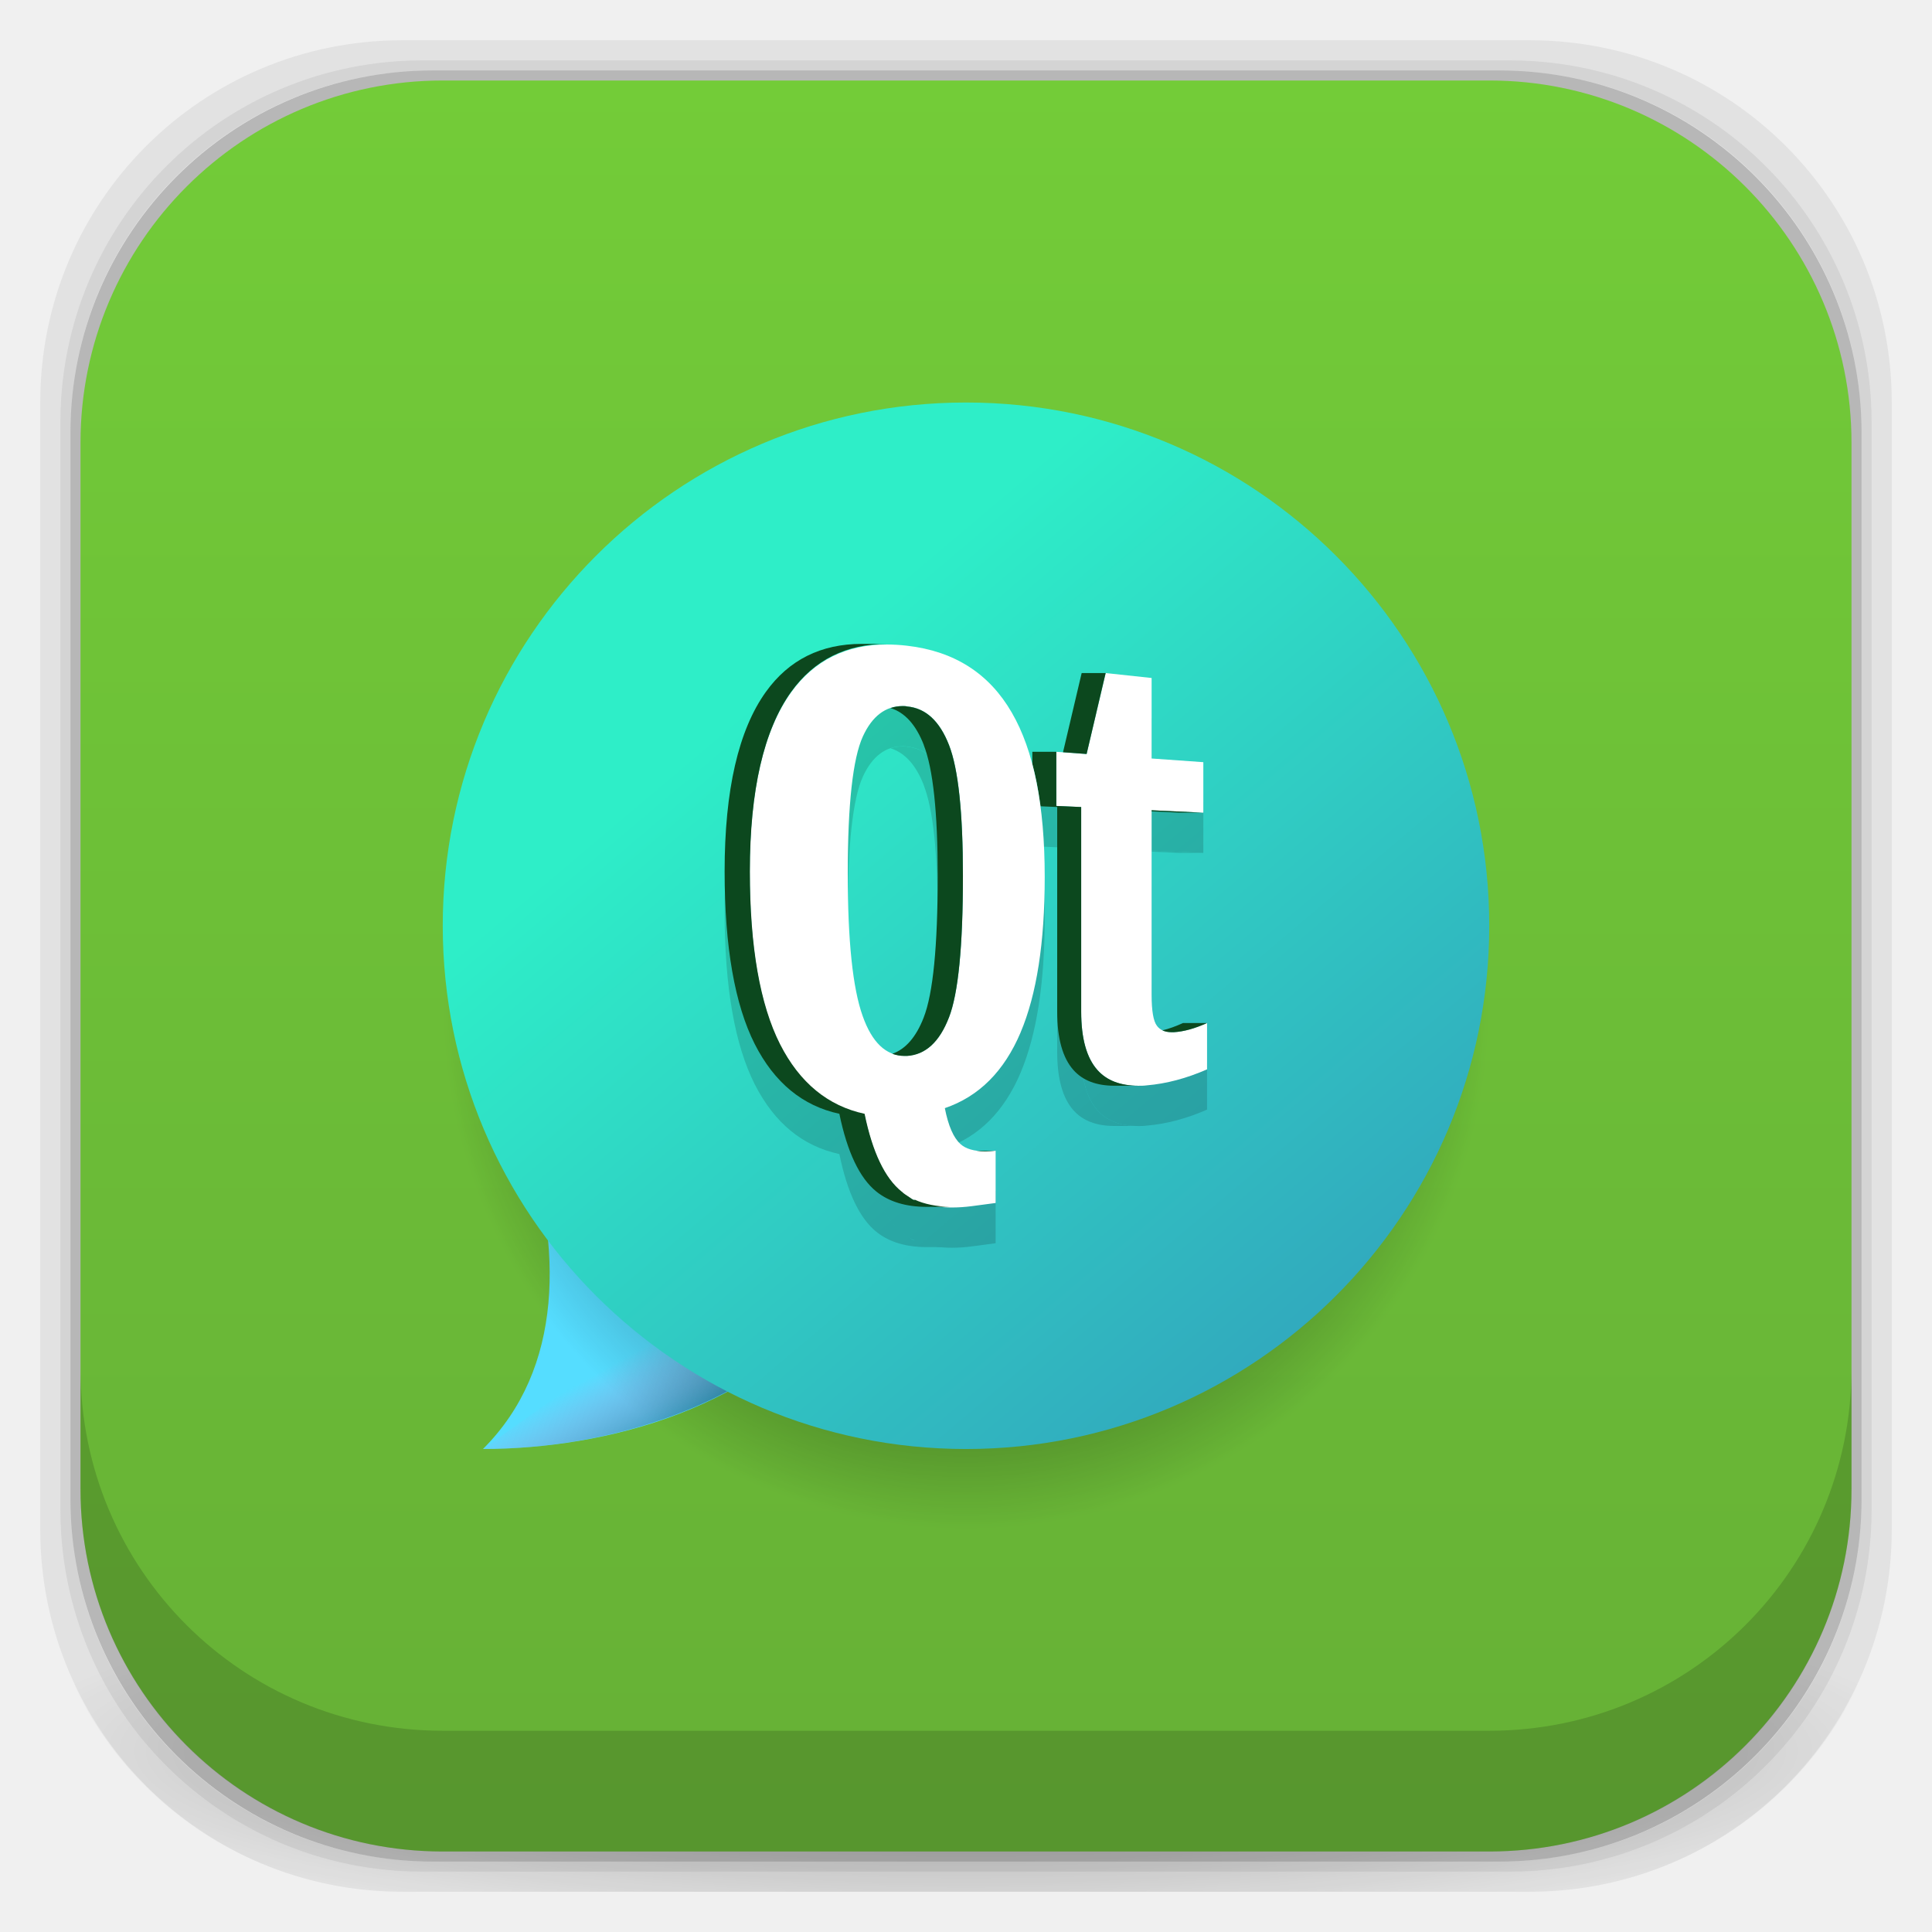
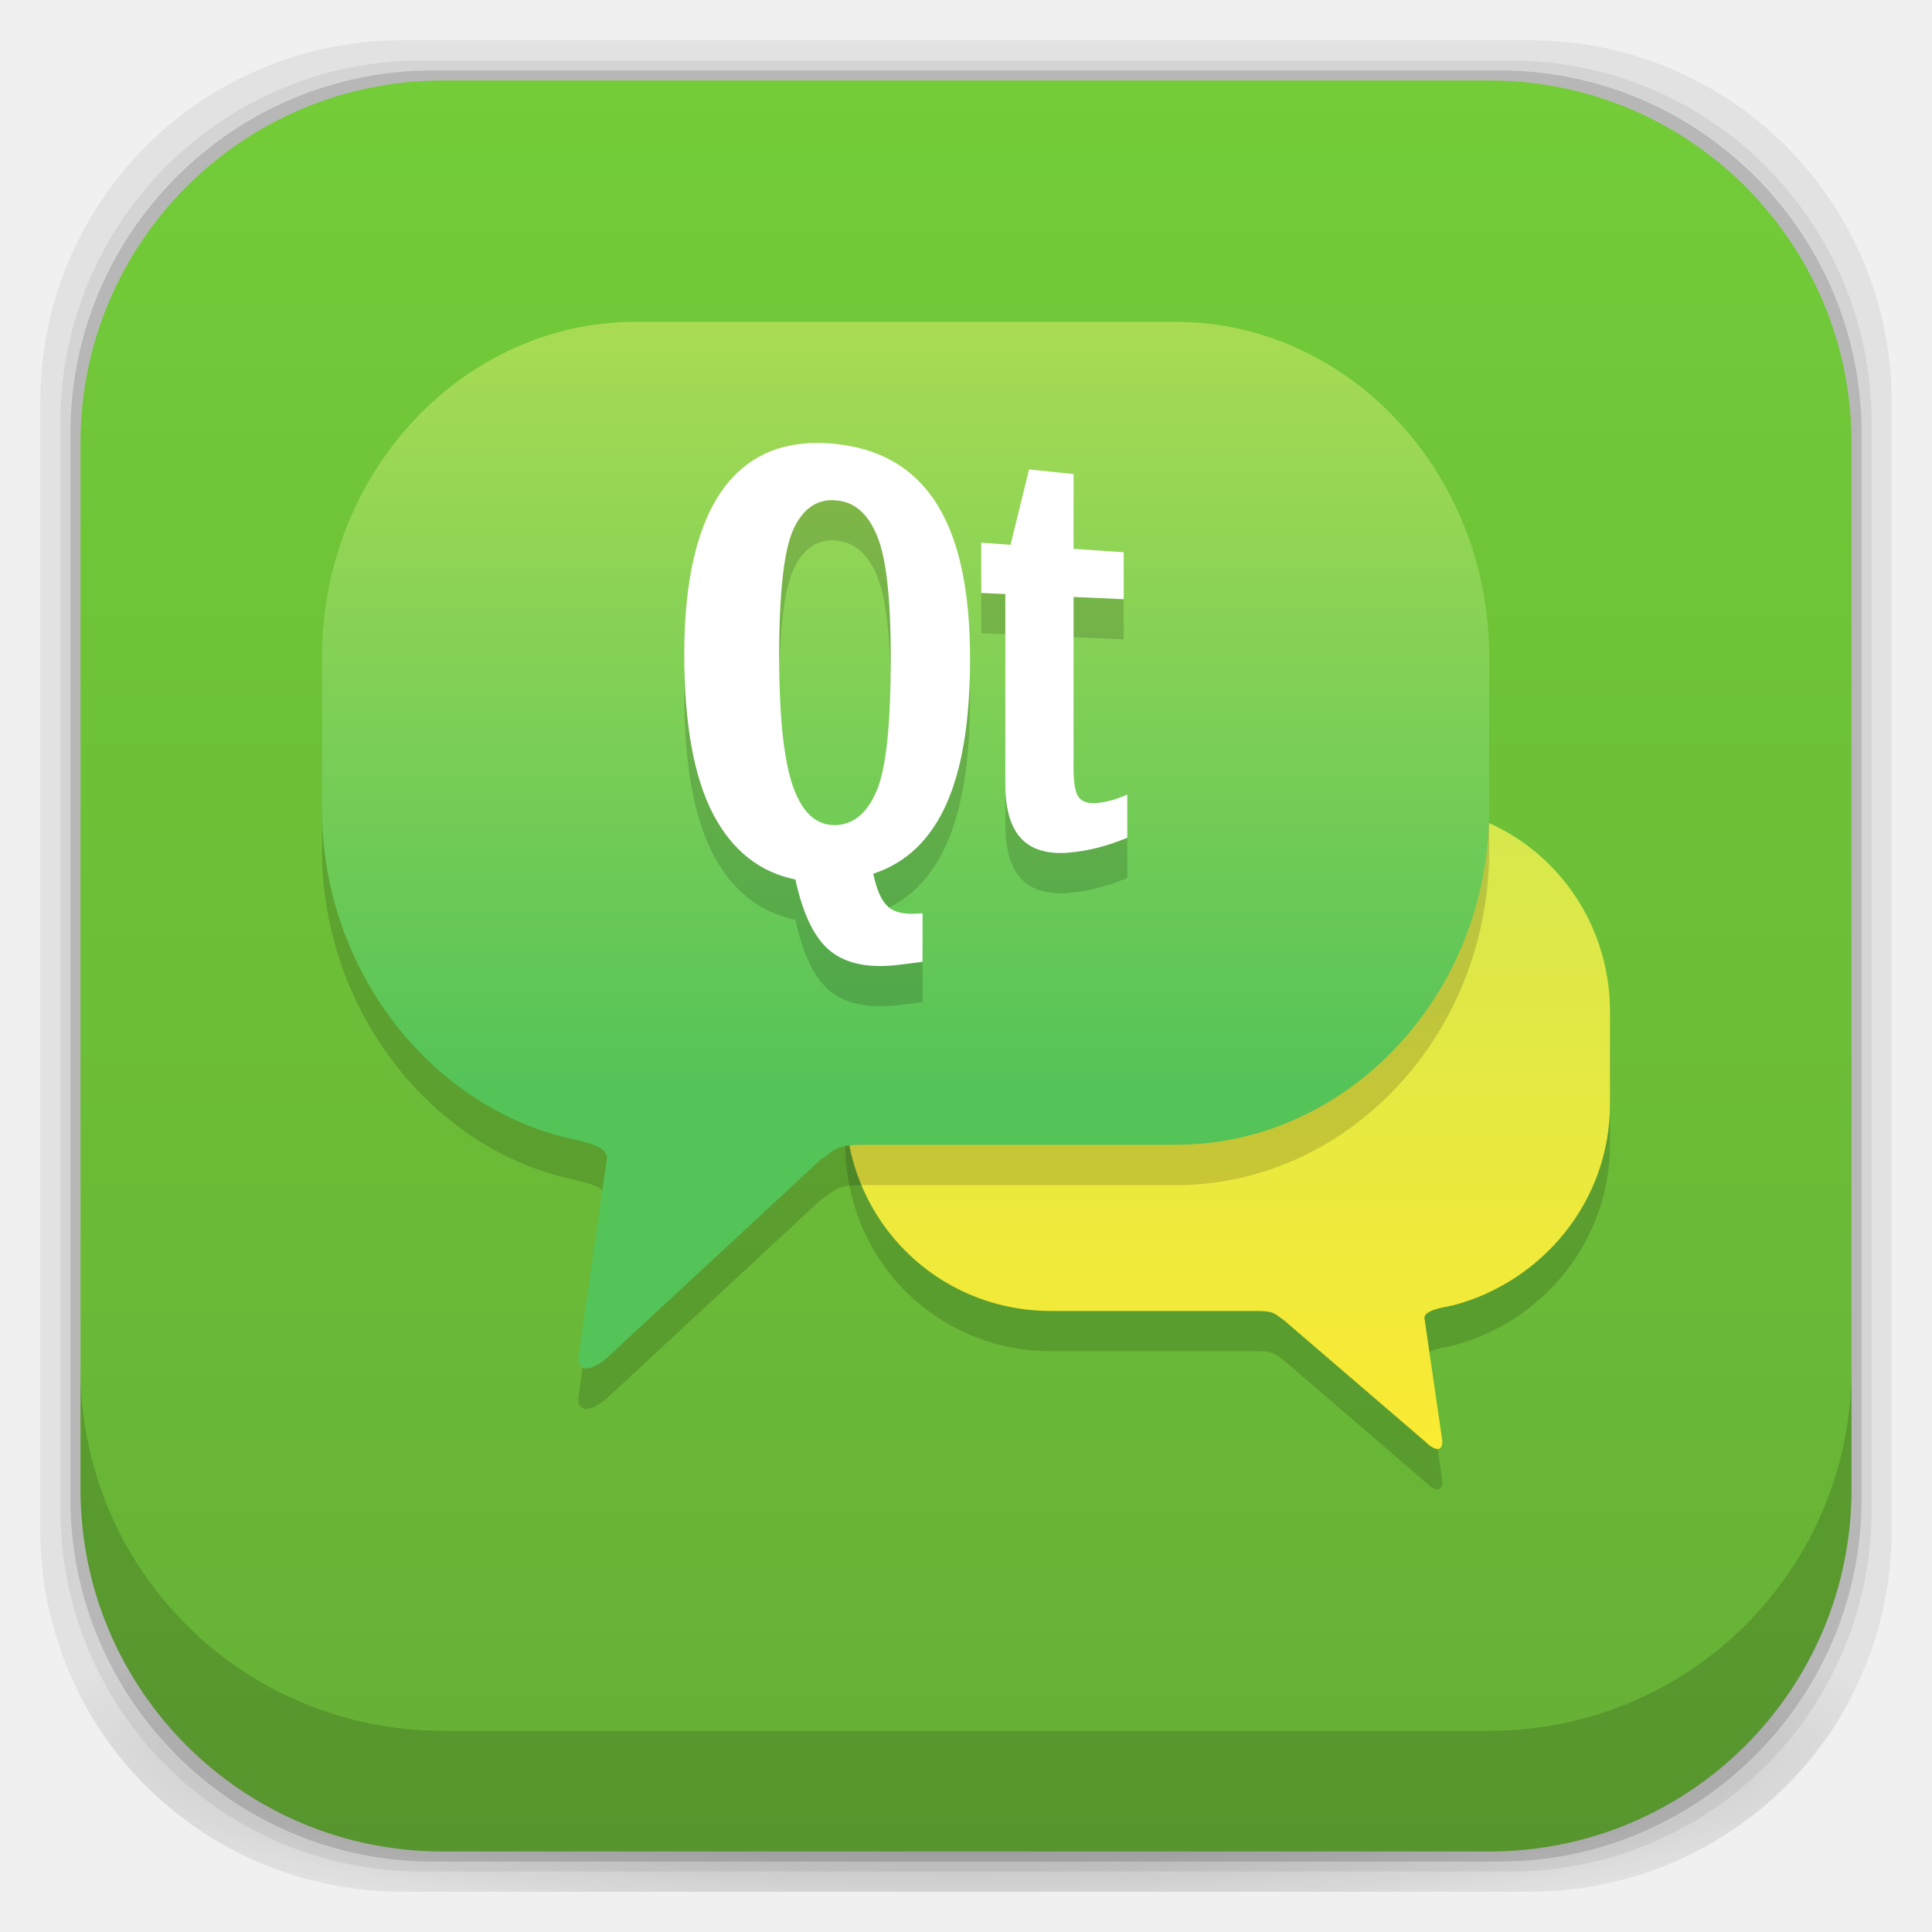
<svg xmlns="http://www.w3.org/2000/svg" xmlns:xlink="http://www.w3.org/1999/xlink" width="48" height="48" id="svg4230" version="1.1">
  <defs id="defs4232">
+     <linearGradient id="linearGradient4077">
+       <stop style="stop-color:#ffeb2f;stop-opacity:1;" offset="0" id="stop4079" />
+       <stop style="stop-color:#d1e751;stop-opacity:1;" offset="1" id="stop4082" />
+     </linearGradient>
+     <linearGradient id="linearGradient4069">
+       <stop style="stop-color:#54c358;stop-opacity:1;" offset="0" id="stop4071" />
+       <stop style="stop-color:#d1e751;stop-opacity:1;" offset="1" id="stop4073" />
+     </linearGradient>
+     <linearGradient id="linearGradient4009">
+       <stop style="stop-color:#82ff16;stop-opacity:1;" offset="0" id="stop4011" />
+       <stop style="stop-color:#f3f3f3;stop-opacity:0.953;" offset="1" id="stop4013" />
+     </linearGradient>
    <linearGradient id="linearGradient3983">
      <stop style="stop-color:#3299bb;stop-opacity:1;" offset="0" id="stop3985" />
      <stop style="stop-color:#bf9ee2;stop-opacity:0;" offset="1" id="stop3987" />
-     </linearGradient>
-     <linearGradient id="linearGradient3962">
-       <stop style="stop-color:#000000;stop-opacity:1;" offset="0" id="stop3964" />
-       <stop style="stop-color:#000000;stop-opacity:0;" offset="1" id="stop3966" />
    </linearGradient>
    <linearGradient id="linearGradient3954">
      <stop id="stop3956" offset="0" style="stop-color:#8f54ea;stop-opacity:1;" />
      <stop id="stop3958" offset="1" style="stop-color:#a64ce2;stop-opacity:1;" />
    </linearGradient>
    <linearGradient id="linearGradient3946">
      <stop style="stop-color:#2eeec8;stop-opacity:1;" offset="0" id="stop3948" />
      <stop style="stop-color:#3299bb;stop-opacity:1;" offset="1" id="stop3950" />
    </linearGradient>
    <linearGradient id="linearGradient4115">
      <stop style="stop-color:#ffffff;stop-opacity:1;" offset="0" id="stop4117" />
      <stop style="stop-color:#ffffff;stop-opacity:0;" offset="1" id="stop4119" />
    </linearGradient>
    <linearGradient id="linearGradient4079">
      <stop id="stop4081" offset="0" style="stop-color:#f2e073;stop-opacity:1;" />
      <stop id="stop4083" offset="1" style="stop-color:#f2e073;stop-opacity:0;" />
    </linearGradient>
    <linearGradient id="linearGradient4031">
      <stop style="stop-color:#ffffff;stop-opacity:1;" offset="0" id="stop4033" />
      <stop style="stop-color:#ffffff;stop-opacity:0;" offset="1" id="stop4035" />
    </linearGradient>
    <linearGradient id="linearGradient4015">
      <stop style="stop-color:#f2e073;stop-opacity:1;" offset="0" id="stop4017" />
      <stop style="stop-color:#f2ec73;stop-opacity:1;" offset="1" id="stop4019" />
    </linearGradient>
    <linearGradient id="linearGradient3955">
      <stop id="stop3957" offset="0" style="stop-color:#d9e1ea;stop-opacity:1;" />
      <stop id="stop3959" offset="1" style="stop-color:#effcfc;stop-opacity:1;" />
    </linearGradient>
    <linearGradient id="linearGradient3938">
      <stop id="stop3940" offset="0" style="stop-color:#effcfc;stop-opacity:1;" />
      <stop id="stop3942" offset="1" style="stop-color:#d9e1ea;stop-opacity:1;" />
    </linearGradient>
    <linearGradient id="linearGradient4524">
      <stop style="stop-color:#ed00e0;stop-opacity:1;" offset="0" id="stop4526" />
      <stop style="stop-color:#301afa;stop-opacity:1;" offset="1" id="stop4528" />
    </linearGradient>
    <linearGradient id="linearGradient4512">
      <stop style="stop-color:#d9d2d1;stop-opacity:1;" offset="0" id="stop4514" />
      <stop style="stop-color:#fefcfc;stop-opacity:1;" offset="1" id="stop4516" />
    </linearGradient>
    <linearGradient id="linearGradient4243">
      <stop style="stop-color:#000000;stop-opacity:1;" offset="0" id="stop4245" />
      <stop style="stop-color:#000000;stop-opacity:0;" offset="1" id="stop4247" />
    </linearGradient>
    <linearGradient id="linearGradient4216">
      <stop style="stop-color:#a0c4e6;stop-opacity:1;" offset="0" id="stop4218" />
      <stop style="stop-color:#d0e2f1;stop-opacity:1;" offset="1" id="stop4220" />
    </linearGradient>
    <linearGradient id="linearGradient4208">
      <stop style="stop-color:#70a3d6;stop-opacity:1;" offset="0" id="stop4210" />
      <stop style="stop-color:#88b6e1;stop-opacity:1;" offset="1" id="stop4212" />
    </linearGradient>
    <linearGradient id="linearGradient4200">
      <stop style="stop-color:#427dbe;stop-opacity:1;" offset="0" id="stop4202" />
      <stop style="stop-color:#739bd1;stop-opacity:1;" offset="1" id="stop4204" />
    </linearGradient>
    <linearGradient id="linearGradient4192">
      <stop style="stop-color:#4970a4;stop-opacity:1;" offset="0" id="stop4194" />
      <stop style="stop-color:#6090c0;stop-opacity:1;" offset="1" id="stop4196" />
    </linearGradient>
    <radialGradient xlink:href="#linearGradient3688-166-749-5-9-1" id="radialGradient4351" gradientUnits="userSpaceOnUse" gradientTransform="matrix(2.320171,0,0,0.4,28.61784,28.6)" cx="4.993" cy="43.5" fx="4.993" fy="43.5" r="2.5" />
    <linearGradient id="linearGradient3688-166-749-5-9-1">
      <stop id="stop2883-0-2-9" style="stop-color:#181818;stop-opacity:1" offset="0" />
      <stop id="stop2885-5-3-8" style="stop-color:#181818;stop-opacity:0" offset="1" />
    </linearGradient>
    <linearGradient id="linearGradient3688-464-309-8-9-4">
      <stop id="stop2889-9-9-1" style="stop-color:#181818;stop-opacity:1" offset="0" />
      <stop id="stop2891-4-2-9" style="stop-color:#181818;stop-opacity:0" offset="1" />
    </linearGradient>
    <linearGradient id="linearGradient3702-501-757-0-4-0">
      <stop id="stop2895-0-2-1" style="stop-color:#181818;stop-opacity:0" offset="0" />
      <stop id="stop2897-2-8-2" style="stop-color:#181818;stop-opacity:1" offset="0.5" />
      <stop id="stop2899-6-1-6" style="stop-color:#181818;stop-opacity:0" offset="1" />
    </linearGradient>
    <linearGradient id="linearGradient3811-3">
      <stop style="stop-color:#000000;stop-opacity:1;" offset="0" id="stop3813-0" />
      <stop style="stop-color:#000000;stop-opacity:0;" offset="1" id="stop3815-0" />
    </linearGradient>
    <clipPath id="clipPath-887332295">
      <g id="g3945" transform="translate(0,-1004.362)">
        <rect id="rect3947" fill="#1890d0" width="46" height="46" x="1" y="1005.36" rx="4" />
      </g>
    </clipPath>
    <clipPath id="clipPath-867792831">
      <g id="g3940" transform="translate(0,-1004.362)">
        <rect id="rect3942" fill="#1890d0" width="46" height="46" x="1" y="1005.36" rx="4" />
      </g>
    </clipPath>
    <linearGradient gradientTransform="translate(-47.99779,0.00221467)" gradientUnits="userSpaceOnUse" x2="47" x1="1" id="linearGradient3764">
      <stop id="stop3935" stop-opacity="1" stop-color="#e4e4e4" />
      <stop id="stop3937" stop-opacity="1" stop-color="#eee" offset="1" />
    </linearGradient>
    <radialGradient xlink:href="#linearGradient4243" id="radialGradient4274" gradientUnits="userSpaceOnUse" gradientTransform="matrix(1.043478,0,0,0.1956518,-1.04348,35.18481)" cx="24" cy="42.5" fx="24" fy="42.5" r="23" />
    <linearGradient xlink:href="#linearGradient4512" id="linearGradient4518" x1="12.5" y1="28" x2="12.5" y2="17" gradientUnits="userSpaceOnUse" />
    <linearGradient xlink:href="#linearGradient4512" id="linearGradient4522" gradientUnits="userSpaceOnUse" x1="12.5" y1="28" x2="12.5" y2="17" />
    <linearGradient xlink:href="#linearGradient4512" id="linearGradient4554" gradientUnits="userSpaceOnUse" x1="12.5" y1="28" x2="12.5" y2="17" />
    <radialGradient xlink:href="#linearGradient4031" id="radialGradient4037" cx="24" cy="1027.165" fx="24" fy="1027.165" r="10" gradientTransform="matrix(1.3,6.6610732e-6,-8.4544272e-6,1.649998,-7.191316,-667.4582)" gradientUnits="userSpaceOnUse" />
    <radialGradient xlink:href="#linearGradient4015" id="radialGradient4065" cx="24" cy="1026.862" fx="24" fy="1026.862" r="10" gradientTransform="matrix(1,0,0,1.35,0,-359.4018)" gradientUnits="userSpaceOnUse" />
    <radialGradient xlink:href="#linearGradient4079" id="radialGradient4085" gradientUnits="userSpaceOnUse" gradientTransform="matrix(1.998939,-0.00210497,0.00173541,1.647999,-25.73922,-665.3755)" cx="24" cy="1026.862" fx="24" fy="1026.862" r="10" />
    <linearGradient xlink:href="#linearGradient4524-2" id="linearGradient4530-6" x1="25" y1="48" x2="25" y2="0" gradientUnits="userSpaceOnUse" />
    <linearGradient id="linearGradient4524-2">
      <stop style="stop-color:#a5de71;stop-opacity:1;" offset="0" id="stop4526-1" />
      <stop style="stop-color:#42b1e5;stop-opacity:1;" offset="1" id="stop4528-9" />
    </linearGradient>
-     <linearGradient xlink:href="#linearGradient3946" id="linearGradient3952" x1="-41.423" y1="21.846" x2="-29" y2="35" gradientUnits="userSpaceOnUse" />
-     <radialGradient xlink:href="#linearGradient3962" id="radialGradient3974" gradientUnits="userSpaceOnUse" gradientTransform="matrix(1,0,0,1.117647,0,-3)" cx="-37.5" cy="25.5" fx="-37.5" fy="25.5" r="8.5" />
-     <linearGradient xlink:href="#linearGradient3983" id="linearGradient3989" x1="15.583" y1="36.076" x2="14.568" y2="34.265" gradientUnits="userSpaceOnUse" />
    <linearGradient xlink:href="#linearGradient4524-3" id="linearGradient4530-7" x1="24" y1="46" x2="24" y2="2" gradientUnits="userSpaceOnUse" />
    <linearGradient id="linearGradient4524-3">
      <stop style="stop-color:#66b036;stop-opacity:1;" offset="0" id="stop4526-2" />
      <stop style="stop-color:#73cc38;stop-opacity:1;" offset="1" id="stop4528-2" />
    </linearGradient>
    <linearGradient gradientTransform="translate(0,1.7607349e-5)" y2="2" x2="24" y1="46" x1="24" gradientUnits="userSpaceOnUse" id="linearGradient3220" xlink:href="#linearGradient4524-3" />
+     <linearGradient gradientUnits="userSpaceOnUse" id="a" x1="339.999" x2="339.999" y1="223.776" y2="442.562">
+       <stop offset="0" stop-color="#008BFF" id="stop7" style="stop-color:#f3f3f3;stop-opacity:1;" />
+       <stop offset="1" stop-color="#0af" id="stop9" style="stop-color:#d0e751;stop-opacity:1;" />
+     </linearGradient>
+     <linearGradient gradientUnits="userSpaceOnUse" id="b" x1="234.999" x2="234.999" y1="83.799" y2="401.201">
+       <stop offset="0" stop-color="#FCFCFD" id="stop12" style="stop-color:#82ff16;stop-opacity:1;" />
+       <stop offset="1" stop-color="#fff" id="stop14" style="stop-color:#f3f3f3;stop-opacity:0.953;" />
+     </linearGradient>
+     <linearGradient xlink:href="#a" id="linearGradient3176" gradientUnits="userSpaceOnUse" x1="333.431" y1="19.771" x2="333.431" y2="441.638" gradientTransform="matrix(0.07307693,0,0,0.07351662,33.65385,-5.46761)" />
+     <linearGradient xlink:href="#a-0" id="linearGradient3176-9" gradientUnits="userSpaceOnUse" x1="333.431" y1="19.771" x2="333.431" y2="441.638" gradientTransform="matrix(0.07326037,0,0,0.07348279,5.572719,1007.909)" />
+     <linearGradient gradientUnits="userSpaceOnUse" id="a-0" x1="339.999" x2="339.999" y1="223.776" y2="442.562">
+       <stop offset="0" stop-color="#008BFF" id="stop7-5" style="stop-color:#d0e751;stop-opacity:1;" />
+       <stop offset="1" stop-color="#0af" id="stop9-7" style="stop-color:#f3f3f3;stop-opacity:0.953;" />
+     </linearGradient>
+     <linearGradient y2="76.006" x2="335.517" y1="441.637" x1="335.517" gradientTransform="matrix(-0.1115385,0,0,0.1148699,60.42308,986.6314)" gradientUnits="userSpaceOnUse" id="linearGradient3134" xlink:href="#b" />
+     <linearGradient xlink:href="#a-0" id="linearGradient3947" x1="59" y1="1027.362" x2="59" y2="1012.362" gradientUnits="userSpaceOnUse" />
+     <linearGradient xlink:href="#a-0" id="linearGradient3949" gradientUnits="userSpaceOnUse" x1="59" y1="1027.362" x2="59" y2="1012.362" />
+     <linearGradient xlink:href="#a-0" id="linearGradient3951" gradientUnits="userSpaceOnUse" x1="59" y1="1027.362" x2="59" y2="1012.362" />
+     <linearGradient xlink:href="#a-0" id="linearGradient3956" gradientUnits="userSpaceOnUse" x1="59" y1="1027.362" x2="59" y2="1012.362" />
+     <linearGradient xlink:href="#a-0-7" id="linearGradient3965-7" gradientUnits="userSpaceOnUse" x1="59" y1="1027.362" x2="59" y2="1012.362" />
+     <linearGradient gradientUnits="userSpaceOnUse" id="a-0-7" x1="339.999" x2="339.999" y1="223.776" y2="442.562">
+       <stop offset="0" stop-color="#008BFF" id="stop7-5-5" style="stop-color:#d0e751;stop-opacity:1;" />
+       <stop offset="1" stop-color="#0af" id="stop9-7-3" style="stop-color:#f3f3f3;stop-opacity:0.953;" />
+     </linearGradient>
+     <linearGradient xlink:href="#b" id="linearGradient4022" x1="58.172" y1="1027.529" x2="58.172" y2="1005.768" gradientUnits="userSpaceOnUse" />
+     <linearGradient gradientUnits="userSpaceOnUse" id="b-9" x1="234.999" x2="234.999" y1="83.799" y2="401.201">
+       <stop offset="0" stop-color="#FCFCFD" id="stop12-6" />
+       <stop offset="1" stop-color="#fff" id="stop14-4" />
+     </linearGradient>
+     <linearGradient xlink:href="#a-6" id="linearGradient3008" gradientUnits="userSpaceOnUse" x1="339.999" y1="223.776" x2="339.999" y2="442.562" />
+     <linearGradient gradientUnits="userSpaceOnUse" id="a-6" x1="339.999" x2="339.999" y1="223.776" y2="442.562">
+       <stop offset="0" stop-color="#008BFF" id="stop7-2" />
+       <stop offset="1" stop-color="#0af" id="stop9-4" />
+     </linearGradient>
+     <linearGradient xlink:href="#linearGradient4069" id="linearGradient4075" x1="23" y1="1031.362" x2="23" y2="1003.362" gradientUnits="userSpaceOnUse" gradientTransform="matrix(0.972561,0,0,1.004975,0.2195123,-5.039965)" />
+     <linearGradient xlink:href="#linearGradient4077" id="linearGradient4084" x1="30.048" y1="1042.412" x2="30.048" y2="1021.915" gradientUnits="userSpaceOnUse" gradientTransform="matrix(1.004808,0,0,0.9757644,-0.1923075,25.21379)" />
  </defs>
  <g id="layer3" style="display:inline">
    <path style="opacity:0.06;fill:#000000;fill-opacity:1;stroke:none" d="M 10,1 C 5.014,1 1,5.014 1,10 l 0,28 c 0,4.986 4.014,9 9,9 l 28,0 c 4.986,0 9,-4.014 9,-9 L 47,10 C 47,5.014 42.986,1 38,1 L 10,1 z m 0.5,0.5 27,0 c 4.986,0 9,4.014 9,9 l 0,27 c 0,4.986 -4.014,9 -9,9 l -27,0 c -4.986,0 -9,-4.014 -9,-9 l 0,-27 c 0,-4.986 4.014,-9 9,-9 z" id="rect3829" />
    <path style="opacity:0.12;fill:#000000;fill-opacity:1;stroke:none" d="m 10.5,1.5 c -4.986,0 -9,4.014 -9,9 l 0,27 c 0,4.986 4.014,9 9,9 l 27,0 c 4.986,0 9,-4.014 9,-9 l 0,-27 c 0,-4.986 -4.014,-9 -9,-9 l -27,0 z m 0.25,0.25 26.5,0 c 4.986,0 9,4.014 9,9 l 0,26.5 c 0,4.986 -4.014,9 -9,9 l -26.5,0 c -4.986,0 -9,-4.014 -9,-9 l 0,-26.5 c 0,-4.986 4.014,-9 9,-9 z" id="rect3827" />
    <rect style="opacity:0.24;fill:#000000;fill-opacity:1;stroke:none" id="rect3038-4" width="44.5" height="44.5" x="1.75" y="1.75" ry="9" rx="9" />
  </g>
  <g id="layer6" style="display:inline">
    <path style="opacity:0.3;fill:url(#radialGradient4274);fill-opacity:1;stroke:none" d="M 1.031,39 C 1.519,43.519 5.347,47 10,47 l 28,0 c 4.653,0 8.481,-3.481 8.969,-8 l -45.938,0 z" id="rect4241" />
  </g>
  <g id="layer2" style="display:inline">
    <rect style="fill:url(#linearGradient3220);fill-opacity:1;stroke:none;display:inline" id="rect3038-9" width="44" height="44" x="2" y="2" ry="9" rx="9" />
  </g>
  <g id="layer1" transform="translate(0,-1004.362)" style="display:inline">
-     <path style="fill:#55ddff;fill-opacity:1;stroke:none" d="m 13,1032.362 8,4 c -2,3 -6,4 -9,4 2,-2 2,-5 1,-8 z" id="path3901" />
-     <path style="fill:url(#linearGradient3989);stroke:none;stroke-width:1px;stroke-linecap:butt;stroke-linejoin:miter;stroke-opacity:1;fill-opacity:1" d="M 19 31 L 12 36 C 14.187 36 16.912 35.45 19 34 L 19 31 z " transform="translate(0,1004.362)" id="path3978" />
-     <path style="fill:url(#radialGradient3974);fill-opacity:1;stroke:none" id="path3970" d="m -29,25.5 a 8.5,9.5 0 1 1 -17,0 8.5,9.5 0 1 1 17,0 z" transform="matrix(1.529412,0,0,1.368421,81.35294,994.4675)" />
-     <path style="fill:url(#linearGradient3952);fill-opacity:1.0;stroke:none" id="path3899" d="m -29,25.5 a 8.5,9.5 0 1 1 -17,0 8.5,9.5 0 1 1 17,0 z" transform="matrix(1.529412,0,0,1.368421,81.35294,992.4675)" />
-     <g transform="matrix(0.9836573,0,0,0.981877,0.3158331,19.36062)" id="g4188" style="opacity:0.15;fill:#000000">
-       <path style="fill:#000000;stroke-miterlimit:10" id="path4190" d="m 27.605,1021.231 1.161,0.125 0,2.037 1.306,0.093 0,1.278 -1.306,-0.061 0,4.67 c 0,0.406 0.044,0.667 0.135,0.785 0.081,0.108 0.206,0.16 0.374,0.16 0.016,0 0.033,0 0.049,0 0.257,-0.015 0.537,-0.094 0.842,-0.233 l 0,1.174 c -0.518,0.227 -1.026,0.363 -1.525,0.405 -0.072,0.01 -0.142,0.01 -0.21,0.01 -0.452,0 -0.796,-0.131 -1.032,-0.396 -0.275,-0.307 -0.412,-0.801 -0.412,-1.479 l 0,-5.177 -0.628,-0.028 0,-1.37 0.765,0.056 0.481,-2.047" />
-       <path style="fill:#000000;stroke-miterlimit:10" id="path4192" d="m 30.072,1024.764 -1.306,-0.061 0,0.028 0.7,0.032 0.607,0" />
-       <path style="fill:#000000;stroke-miterlimit:10" id="path4194" d="m 29.038,1030.272 c 0.067,0.032 0.144,0.047 0.237,0.047 0.016,0 0.033,0 0.049,0 0.257,-0.015 0.537,-0.094 0.842,-0.233 l -0.607,0 c -0.183,0.084 -0.356,0.147 -0.521,0.186" />
-       <path style="fill:#000000;stroke-miterlimit:10" id="path4196" d="m 27.399,1031.277 c -0.275,-0.307 -0.412,-0.801 -0.412,-1.479 l 0,-5.177 -0.628,-0.028 0,-1.37 -0.606,0 0,0.306 c 0.088,0.33 0.156,0.688 0.208,1.073 l 0.42,0.019 0,5.177 c 0,0.677 0.137,1.171 0.412,1.479 0.236,0.265 0.581,0.396 1.032,0.396 l 0.606,0 c -0.452,0 -0.796,-0.131 -1.032,-0.396 z m 0.206,-10.046 -0.606,0 -0.471,2.004 0.596,0.043 0.481,-2.047" />
-       <path style="fill:#000000;stroke-miterlimit:10" id="path4198" d="M 23.646,1029.95 C 23.883,1029.341 24,1028.144 24,1026.36 c 0,-1.602 -0.116,-2.704 -0.351,-3.307 -0.236,-0.608 -0.588,-0.936 -1.06,-0.978 -0.036,-0.01 -0.072,-0.01 -0.107,-0.01 -0.437,0 -0.774,0.256 -1.009,0.769 -0.254,0.558 -0.382,1.718 -0.382,3.472 0,1.695 0.125,2.898 0.377,3.604 0.237,0.672 0.592,1.006 1.058,1.006 0.021,0 0.041,0 0.062,0 0.467,-0.03 0.819,-0.353 1.057,-0.969 m 1.812,0.378 c -0.415,0.979 -1.048,1.619 -1.914,1.915 0.088,0.449 0.22,0.751 0.395,0.909 0.136,0.123 0.346,0.183 0.627,0.183 0.082,0 0.169,-0.01 0.261,-0.015 l 0,1.323 -0.601,0.08 c -0.176,0.023 -0.345,0.034 -0.504,0.034 -0.526,0 -0.952,-0.128 -1.272,-0.386 -0.424,-0.34 -0.737,-0.997 -0.937,-1.969 -0.92,-0.197 -1.639,-0.782 -2.136,-1.764 -0.504,-0.999 -0.761,-2.46 -0.761,-4.369 0,-2.059 0.352,-3.579 1.043,-4.544 0.583,-0.812 1.397,-1.213 2.421,-1.213 0.163,0 0.334,0.01 0.508,0.03 1.205,0.139 2.079,0.708 2.647,1.692 0.558,0.964 0.832,2.346 0.832,4.159 0,1.662 -0.202,2.969 -0.609,3.933" />
-       <path style="fill:#000000;stroke-miterlimit:10" id="path4200" d="m 24.567,1033.336 c 0.082,0 0.168,-0.01 0.261,-0.015 l -0.487,0 c 0.068,0.01 0.146,0.015 0.226,0.015" />
-       <path style="fill:#000000;stroke-miterlimit:10" id="path4202" d="m 23.011,1023.053 c 0.236,0.604 0.352,1.706 0.352,3.307 0,1.784 -0.117,2.981 -0.355,3.59 -0.191,0.492 -0.456,0.797 -0.792,0.915 0.098,0.036 0.202,0.055 0.31,0.055 0.021,0 0.041,0 0.062,0 0.467,-0.03 0.819,-0.353 1.057,-0.969 C 23.883,1029.343 24,1028.146 24,1026.362 c 0,-1.602 -0.116,-2.704 -0.351,-3.307 -0.236,-0.608 -0.588,-0.936 -1.06,-0.978 -0.036,-0.01 -0.072,-0.01 -0.107,-0.01 -0.11,0 -0.214,0.016 -0.31,0.05 l 0,0 c 0.363,0.112 0.642,0.424 0.84,0.933 z m -0.236,11.519 c -0.011,-0.01 -0.023,-0.01 -0.034,-0.016 -0.001,0 -0.002,0 -0.003,0 -0.011,-0.01 -0.021,-0.011 -0.031,-0.016 -0.002,0 -0.004,0 -0.006,-0.01 -0.009,-0.01 -0.018,-0.01 -0.028,-0.015 -0.003,0 -0.005,-0.01 -0.008,-0.01 -0.008,-0.01 -0.017,-0.01 -0.025,-0.014 -0.004,0 -0.007,-0.01 -0.011,-0.01 -0.007,-0.01 -0.014,-0.01 -0.021,-0.012 -0.005,-0.01 -0.01,-0.01 -0.014,-0.01 -0.006,-0.01 -0.012,-0.01 -0.018,-0.012 -0.006,-0.01 -0.011,-0.01 -0.017,-0.011 -0.005,-0.01 -0.01,-0.01 -0.015,-0.01 -0.006,-0.01 -0.013,-0.01 -0.019,-0.013 -0.004,-0.01 -0.008,-0.01 -0.012,-0.01 -0.007,-0.01 -0.015,-0.011 -0.022,-0.017 -0.003,0 -0.006,-0.01 -0.008,-0.01 -0.01,-0.01 -0.02,-0.016 -0.03,-0.024 -0.424,-0.34 -0.737,-0.997 -0.937,-1.969 -0.92,-0.197 -1.639,-0.782 -2.136,-1.764 -0.504,-0.999 -0.761,-2.46 -0.761,-4.369 0,-2.059 0.352,-3.579 1.043,-4.544 0.583,-0.812 1.397,-1.213 2.421,-1.213 0.003,0 -0.64,0 -0.64,0 l 0,0 c -1.023,0 -1.837,0.4 -2.419,1.213 -0.692,0.965 -1.043,2.485 -1.043,4.544 0,1.909 0.257,3.37 0.761,4.369 0.498,0.982 1.216,1.567 2.137,1.764 0.2,0.972 0.513,1.629 0.936,1.969 0.321,0.258 0.746,0.386 1.272,0.386 0.01,0 0.02,0 0.03,0 l 0.558,0 c -0.344,-0.01 -0.643,-0.066 -0.897,-0.184 -0.001,0 -0.001,0 -0.001,0" />
+     <path d="m 34.885,1025.362 h -8.769 c -2.85,0 -5.115,2.279 -5.115,5.146 v 2.279 c 0,2.867 2.265,5.146 5.115,5.146 h 5.115 c 0.438,0 0.438,0.074 0.658,0.221 l 3.508,3.014 c 0.219,0.221 0.438,0.294 0.438,0 l -0.438,-3.014 c -0.073,-0.221 0.365,-0.294 0.731,-0.368 C 38.319,1037.198 40,1035.213 40,1032.787 v -2.279 c 0,-2.867 -2.265,-5.146 -5.115,-5.146 z" id="path3158" style="fill:#000000;fill-opacity:1;stroke:none;opacity:0.15" />
+     <path style="fill:url(#linearGradient4084);fill-opacity:1;stroke:none" id="path18" d="m 34.885,1024.362 h -8.769 c -2.85,0 -5.115,2.279 -5.115,5.146 v 2.279 c 0,2.867 2.265,5.146 5.115,5.146 h 5.115 c 0.438,0 0.438,0.074 0.658,0.221 l 3.508,3.014 c 0.219,0.221 0.438,0.294 0.438,0 l -0.438,-3.014 c -0.073,-0.221 0.365,-0.294 0.731,-0.368 C 38.319,1036.198 40,1034.213 40,1031.787 v -2.279 c 0,-2.867 -2.265,-5.146 -5.115,-5.146 z" />
+     <path d="m 15.78,1013.362 h 13.439 c 4.244,0 7.78,3.71 7.78,8.329 v 3.786 c 0,4.619 -3.537,8.329 -7.78,8.329 h -7.78 c -0.707,0 -0.707,0.151 -1.061,0.379 l -5.305,4.922 c -0.354,0.303 -0.707,0.378 -0.707,0 l 0.707,-4.922 c 0.071,-0.379 -0.637,-0.454 -1.202,-0.606 C 10.546,1032.67 8,1029.339 8,1025.477 v -3.786 c 0,-4.619 3.537,-8.329 7.78,-8.329 z" id="path3154" style="opacity:0.15;fill:#000000;fill-opacity:1;stroke:none" />
+     <path style="fill:url(#linearGradient4075);fill-opacity:1;stroke:none" id="path20" d="m 15.78,1012.359 h 13.439 c 4.244,0 7.78,3.71 7.78,8.329 v 3.786 c 0,4.619 -3.537,8.329 -7.78,8.329 h -7.78 c -0.707,0 -0.707,0.151 -1.061,0.379 l -5.305,4.922 c -0.354,0.303 -0.707,0.378 -0.707,0 l 0.707,-4.922 c 0.071,-0.379 -0.637,-0.454 -1.202,-0.606 C 10.546,1031.666 8,1028.335 8,1024.473 v -3.786 c 0,-4.619 3.537,-8.329 7.78,-8.329 z" />
+     <g transform="matrix(1.029221,0,0,0.9852933,-2.089693,14.44234)" id="g3956" style="opacity:0.15;fill:#000000;display:inline">
+       <path style="fill:#000000;stroke-miterlimit:10" id="path3958" d="m 26.871,1017.548 1.075,0.116 0,1.886 1.21,0.086 0,1.183 -1.21,-0.056 0,4.324 c 0,0.376 0.041,0.618 0.125,0.727 0.075,0.1 0.19,0.148 0.346,0.148 0.015,0 0.031,0 0.046,0 0.238,-0.014 0.497,-0.086 0.779,-0.215 l 0,1.087 c -0.48,0.21 -0.95,0.336 -1.412,0.375 -0.066,0.01 -0.132,0.01 -0.194,0.01 -0.418,0 -0.737,-0.121 -0.956,-0.367 -0.255,-0.285 -0.382,-0.742 -0.382,-1.369 l 0,-4.794 -0.581,-0.026 0,-1.268 0.708,0.052 0.445,-1.896" />
+       <path style="fill:#000000;stroke-miterlimit:10" id="path3960" d="m 23.205,1025.621 c 0.219,-0.564 0.328,-1.672 0.328,-3.324 0,-1.483 -0.107,-2.503 -0.325,-3.062 -0.218,-0.563 -0.544,-0.867 -0.982,-0.905 -0.034,0 -0.066,-0.01 -0.099,-0.01 -0.405,0 -0.717,0.237 -0.934,0.712 -0.235,0.517 -0.354,1.59 -0.354,3.215 0,1.569 0.116,2.683 0.349,3.337 0.219,0.623 0.548,0.931 0.98,0.931 0.02,0 0.038,0 0.058,0 0.432,-0.028 0.758,-0.327 0.979,-0.897 m 1.678,0.35 c -0.385,0.906 -0.971,1.499 -1.772,1.773 0.081,0.415 0.203,0.695 0.366,0.842 0.126,0.114 0.32,0.17 0.581,0.17 0.076,0 0.157,-0.01 0.242,-0.014 l 0,1.224 -0.556,0.074 c -0.163,0.021 -0.319,0.032 -0.467,0.032 -0.487,0 -0.881,-0.118 -1.178,-0.358 -0.393,-0.314 -0.682,-0.923 -0.868,-1.823 -0.852,-0.182 -1.518,-0.724 -1.978,-1.633 -0.467,-0.925 -0.705,-2.277 -0.705,-4.045 0,-1.907 0.326,-3.314 0.966,-4.208 0.539,-0.752 1.294,-1.123 2.242,-1.123 0.151,0 0.309,0.01 0.47,0.028 1.115,0.129 1.925,0.655 2.451,1.567 0.517,0.892 0.77,2.172 0.77,3.851 0,1.539 -0.187,2.749 -0.564,3.642" />
    </g>
-     <g id="g4163" transform="matrix(0.9836573,0,0,0.981877,0.3158331,18.36062)">
-       <path d="m 27.605,1021.231 1.161,0.125 0,2.037 1.306,0.093 0,1.278 -1.306,-0.061 0,4.67 c 0,0.406 0.044,0.667 0.135,0.785 0.081,0.108 0.206,0.16 0.374,0.16 0.016,0 0.033,0 0.049,0 0.257,-0.015 0.537,-0.094 0.842,-0.233 l 0,1.174 c -0.518,0.227 -1.026,0.363 -1.525,0.405 -0.072,0.01 -0.142,0.01 -0.21,0.01 -0.452,0 -0.796,-0.131 -1.032,-0.396 -0.275,-0.307 -0.412,-0.801 -0.412,-1.479 l 0,-5.177 -0.628,-0.028 0,-1.37 0.765,0.056 0.481,-2.047" id="path14-9" style="fill:#ffffff;stroke-miterlimit:10" />
-       <path d="m 30.072,1024.764 -1.306,-0.061 0,0.028 0.7,0.032 0.607,0" id="path16" style="fill:#0c481e;stroke-miterlimit:10" />
-       <path d="m 29.038,1030.272 c 0.067,0.032 0.144,0.047 0.237,0.047 0.016,0 0.033,0 0.049,0 0.257,-0.015 0.537,-0.094 0.842,-0.233 l -0.607,0 c -0.183,0.084 -0.356,0.147 -0.521,0.186" id="path18" style="fill:#0c481e;stroke-miterlimit:10" />
-       <path d="m 27.399,1031.277 c -0.275,-0.307 -0.412,-0.801 -0.412,-1.479 l 0,-5.177 -0.628,-0.028 0,-1.37 -0.606,0 0,0.306 c 0.088,0.33 0.156,0.688 0.208,1.073 l 0.42,0.019 0,5.177 c 0,0.677 0.137,1.171 0.412,1.479 0.236,0.265 0.581,0.396 1.032,0.396 l 0.606,0 c -0.452,0 -0.796,-0.131 -1.032,-0.396 z m 0.206,-10.046 -0.606,0 -0.471,2.004 0.596,0.043 0.481,-2.047" id="path20-7" style="fill:#0c481e;stroke-miterlimit:10" />
-       <path d="M 23.646,1029.95 C 23.883,1029.341 24,1028.144 24,1026.36 c 0,-1.602 -0.116,-2.704 -0.351,-3.307 -0.236,-0.608 -0.588,-0.936 -1.06,-0.978 -0.036,-0.01 -0.072,-0.01 -0.107,-0.01 -0.437,0 -0.774,0.256 -1.009,0.769 -0.254,0.558 -0.382,1.718 -0.382,3.472 0,1.695 0.125,2.898 0.377,3.604 0.237,0.672 0.592,1.006 1.058,1.006 0.021,0 0.041,0 0.062,0 0.467,-0.03 0.819,-0.353 1.057,-0.969 m 1.812,0.378 c -0.415,0.979 -1.048,1.619 -1.914,1.915 0.088,0.449 0.22,0.751 0.395,0.909 0.136,0.123 0.346,0.183 0.627,0.183 0.082,0 0.169,-0.01 0.261,-0.015 l 0,1.323 -0.601,0.08 c -0.176,0.023 -0.345,0.034 -0.504,0.034 -0.526,0 -0.952,-0.128 -1.272,-0.386 -0.424,-0.34 -0.737,-0.997 -0.937,-1.969 -0.92,-0.197 -1.639,-0.782 -2.136,-1.764 -0.504,-0.999 -0.761,-2.46 -0.761,-4.369 0,-2.059 0.352,-3.579 1.043,-4.544 0.583,-0.812 1.397,-1.213 2.421,-1.213 0.163,0 0.334,0.01 0.508,0.03 1.205,0.139 2.079,0.708 2.647,1.692 0.558,0.964 0.832,2.346 0.832,4.159 0,1.662 -0.202,2.969 -0.609,3.933" id="path22-8" style="fill:#ffffff;stroke-miterlimit:10" />
-       <path d="m 24.567,1033.336 c 0.082,0 0.168,-0.01 0.261,-0.015 l -0.487,0 c 0.068,0.01 0.146,0.015 0.226,0.015" id="path24" style="fill:#0c481e;stroke-miterlimit:10" />
-       <path d="m 23.011,1023.053 c 0.236,0.604 0.352,1.706 0.352,3.307 0,1.784 -0.117,2.981 -0.355,3.59 -0.191,0.492 -0.456,0.797 -0.792,0.915 0.098,0.036 0.202,0.055 0.31,0.055 0.021,0 0.041,0 0.062,0 0.467,-0.03 0.819,-0.353 1.057,-0.969 C 23.883,1029.343 24,1028.146 24,1026.362 c 0,-1.602 -0.116,-2.704 -0.351,-3.307 -0.236,-0.608 -0.588,-0.936 -1.06,-0.978 -0.036,-0.01 -0.072,-0.01 -0.107,-0.01 -0.11,0 -0.214,0.016 -0.31,0.05 l 0,0 c 0.363,0.112 0.642,0.424 0.84,0.933 z m -0.236,11.519 c -0.011,-0.01 -0.023,-0.01 -0.034,-0.016 -0.001,0 -0.002,0 -0.003,0 -0.011,-0.01 -0.021,-0.011 -0.031,-0.016 -0.002,0 -0.004,0 -0.006,-0.01 -0.009,-0.01 -0.018,-0.01 -0.028,-0.015 -0.003,0 -0.005,-0.01 -0.008,-0.01 -0.008,-0.01 -0.017,-0.01 -0.025,-0.014 -0.004,0 -0.007,-0.01 -0.011,-0.01 -0.007,-0.01 -0.014,-0.01 -0.021,-0.012 -0.005,-0.01 -0.01,-0.01 -0.014,-0.01 -0.006,-0.01 -0.012,-0.01 -0.018,-0.012 -0.006,-0.01 -0.011,-0.01 -0.017,-0.011 -0.005,-0.01 -0.01,-0.01 -0.015,-0.01 -0.006,-0.01 -0.013,-0.01 -0.019,-0.013 -0.004,-0.01 -0.008,-0.01 -0.012,-0.01 -0.007,-0.01 -0.015,-0.011 -0.022,-0.017 -0.003,0 -0.006,-0.01 -0.008,-0.01 -0.01,-0.01 -0.02,-0.016 -0.03,-0.024 -0.424,-0.34 -0.737,-0.997 -0.937,-1.969 -0.92,-0.197 -1.639,-0.782 -2.136,-1.764 -0.504,-0.999 -0.761,-2.46 -0.761,-4.369 0,-2.059 0.352,-3.579 1.043,-4.544 0.583,-0.812 1.397,-1.213 2.421,-1.213 0.003,0 -0.64,0 -0.64,0 l 0,0 c -1.023,0 -1.837,0.4 -2.419,1.213 -0.692,0.965 -1.043,2.485 -1.043,4.544 0,1.909 0.257,3.37 0.761,4.369 0.498,0.982 1.216,1.567 2.137,1.764 0.2,0.972 0.513,1.629 0.936,1.969 0.321,0.258 0.746,0.386 1.272,0.386 0.01,0 0.02,0 0.03,0 l 0.558,0 c -0.344,-0.01 -0.643,-0.066 -0.897,-0.184 -0.001,0 -0.001,0 -0.001,0" id="path26-6" style="fill:#0c481e;stroke-miterlimit:10" />
+     <g style="display:inline" id="g3946" transform="matrix(1.029221,0,0,0.9852933,-2.089693,13.44234)">
+       <path d="m 26.871,1017.548 1.075,0.116 0,1.886 1.21,0.086 0,1.183 -1.21,-0.056 0,4.324 c 0,0.376 0.041,0.618 0.125,0.727 0.075,0.1 0.19,0.148 0.346,0.148 0.015,0 0.031,0 0.046,0 0.238,-0.014 0.497,-0.086 0.779,-0.215 l 0,1.087 c -0.48,0.21 -0.95,0.336 -1.412,0.375 -0.066,0.01 -0.132,0.01 -0.194,0.01 -0.418,0 -0.737,-0.121 -0.956,-0.367 -0.255,-0.285 -0.382,-0.742 -0.382,-1.369 l 0,-4.794 -0.581,-0.026 0,-1.268 0.708,0.052 0.445,-1.896" id="path14" style="fill:#ffffff;stroke-miterlimit:10" />
+       <path d="m 23.205,1025.621 c 0.219,-0.564 0.328,-1.672 0.328,-3.324 0,-1.483 -0.107,-2.503 -0.325,-3.062 -0.218,-0.563 -0.544,-0.867 -0.982,-0.905 -0.034,0 -0.066,-0.01 -0.099,-0.01 -0.405,0 -0.717,0.237 -0.934,0.712 -0.235,0.517 -0.354,1.59 -0.354,3.215 0,1.569 0.116,2.683 0.349,3.337 0.219,0.623 0.548,0.931 0.98,0.931 0.02,0 0.038,0 0.058,0 0.432,-0.028 0.758,-0.327 0.979,-0.897 m 1.678,0.35 c -0.385,0.906 -0.971,1.499 -1.772,1.773 0.081,0.415 0.203,0.695 0.366,0.842 0.126,0.114 0.32,0.17 0.581,0.17 0.076,0 0.157,-0.01 0.242,-0.014 l 0,1.224 -0.556,0.074 c -0.163,0.021 -0.319,0.032 -0.467,0.032 -0.487,0 -0.881,-0.118 -1.178,-0.358 -0.393,-0.314 -0.682,-0.923 -0.868,-1.823 -0.852,-0.182 -1.518,-0.724 -1.978,-1.633 -0.467,-0.925 -0.705,-2.277 -0.705,-4.045 0,-1.907 0.326,-3.314 0.966,-4.208 0.539,-0.752 1.294,-1.123 2.242,-1.123 0.151,0 0.309,0.01 0.47,0.028 1.115,0.129 1.925,0.655 2.451,1.567 0.517,0.892 0.77,2.172 0.77,3.851 0,1.539 -0.187,2.749 -0.564,3.642" id="path22" style="fill:#ffffff;stroke-miterlimit:10" />
    </g>
  </g>
  <g id="layer4" style="display:inline">
    <path style="opacity:0.15;fill:#000000;fill-opacity:1;stroke:none" d="m 2,34 0,3 c 0,4.986 4.014,9 9,9 l 26,0 c 4.986,0 9,-4.014 9,-9 l 0,-3 c 0,4.986 -4.014,9 -9,9 L 11,43 C 6.014,43 2,38.986 2,34 z" id="rect3038-42" />
  </g>
  <g id="layer7" style="display:none">
    <rect rx="9" ry="9" y="2" x="2" height="44" width="44" id="rect4169" style="fill:#abe1ad;fill-opacity:1;stroke:none;display:inline" />
  </g>
</svg>
